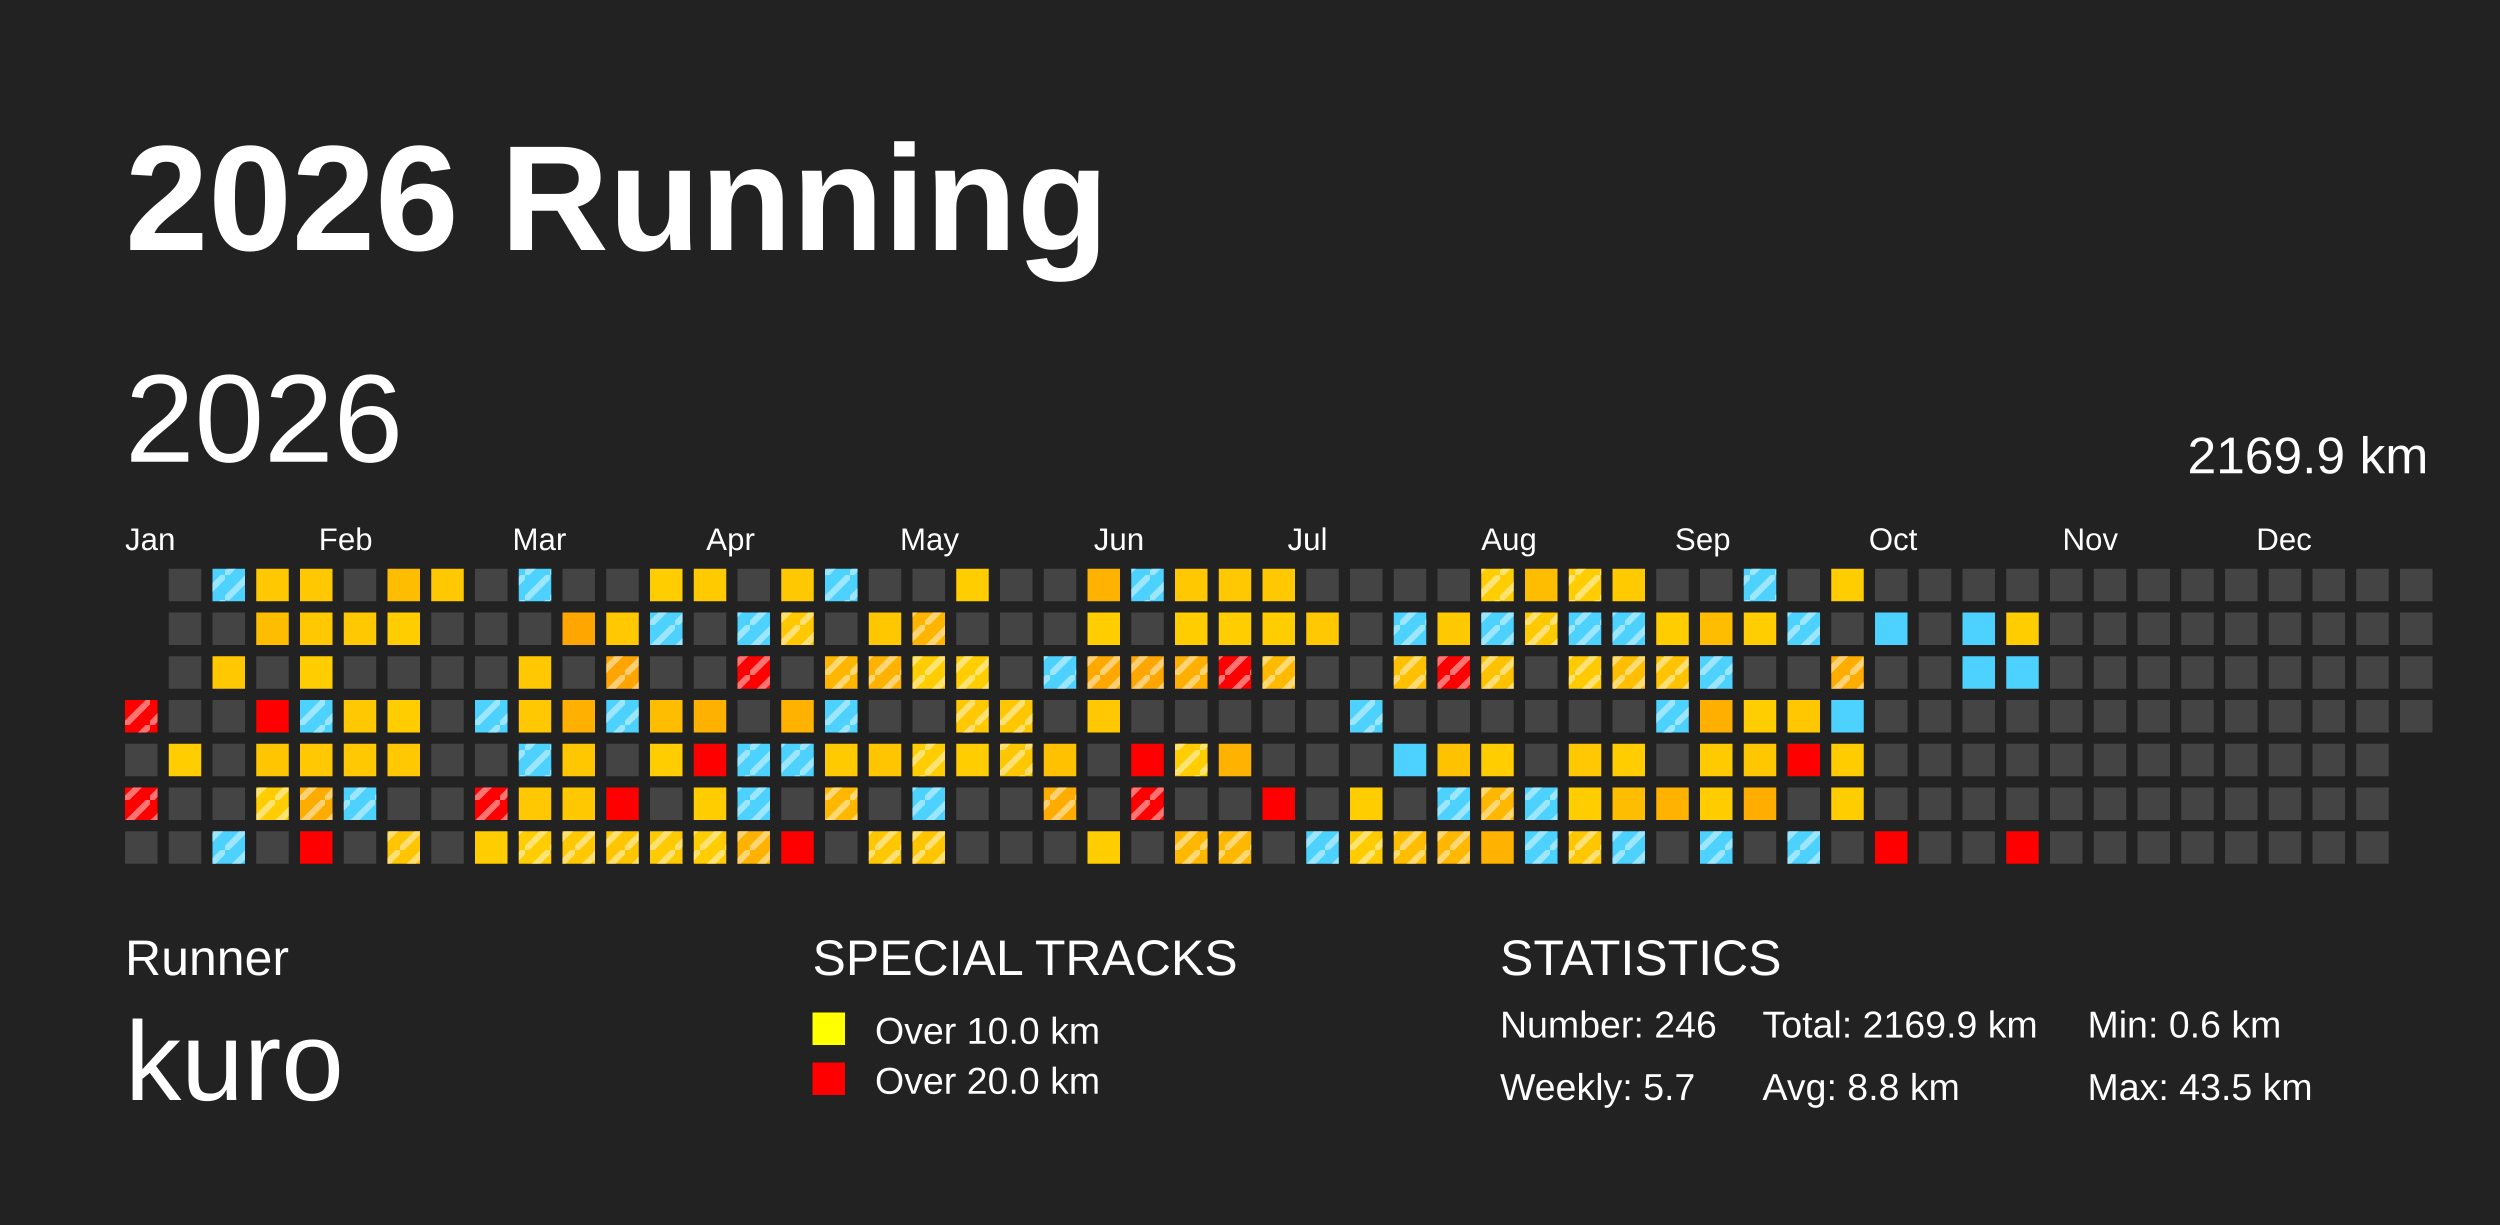
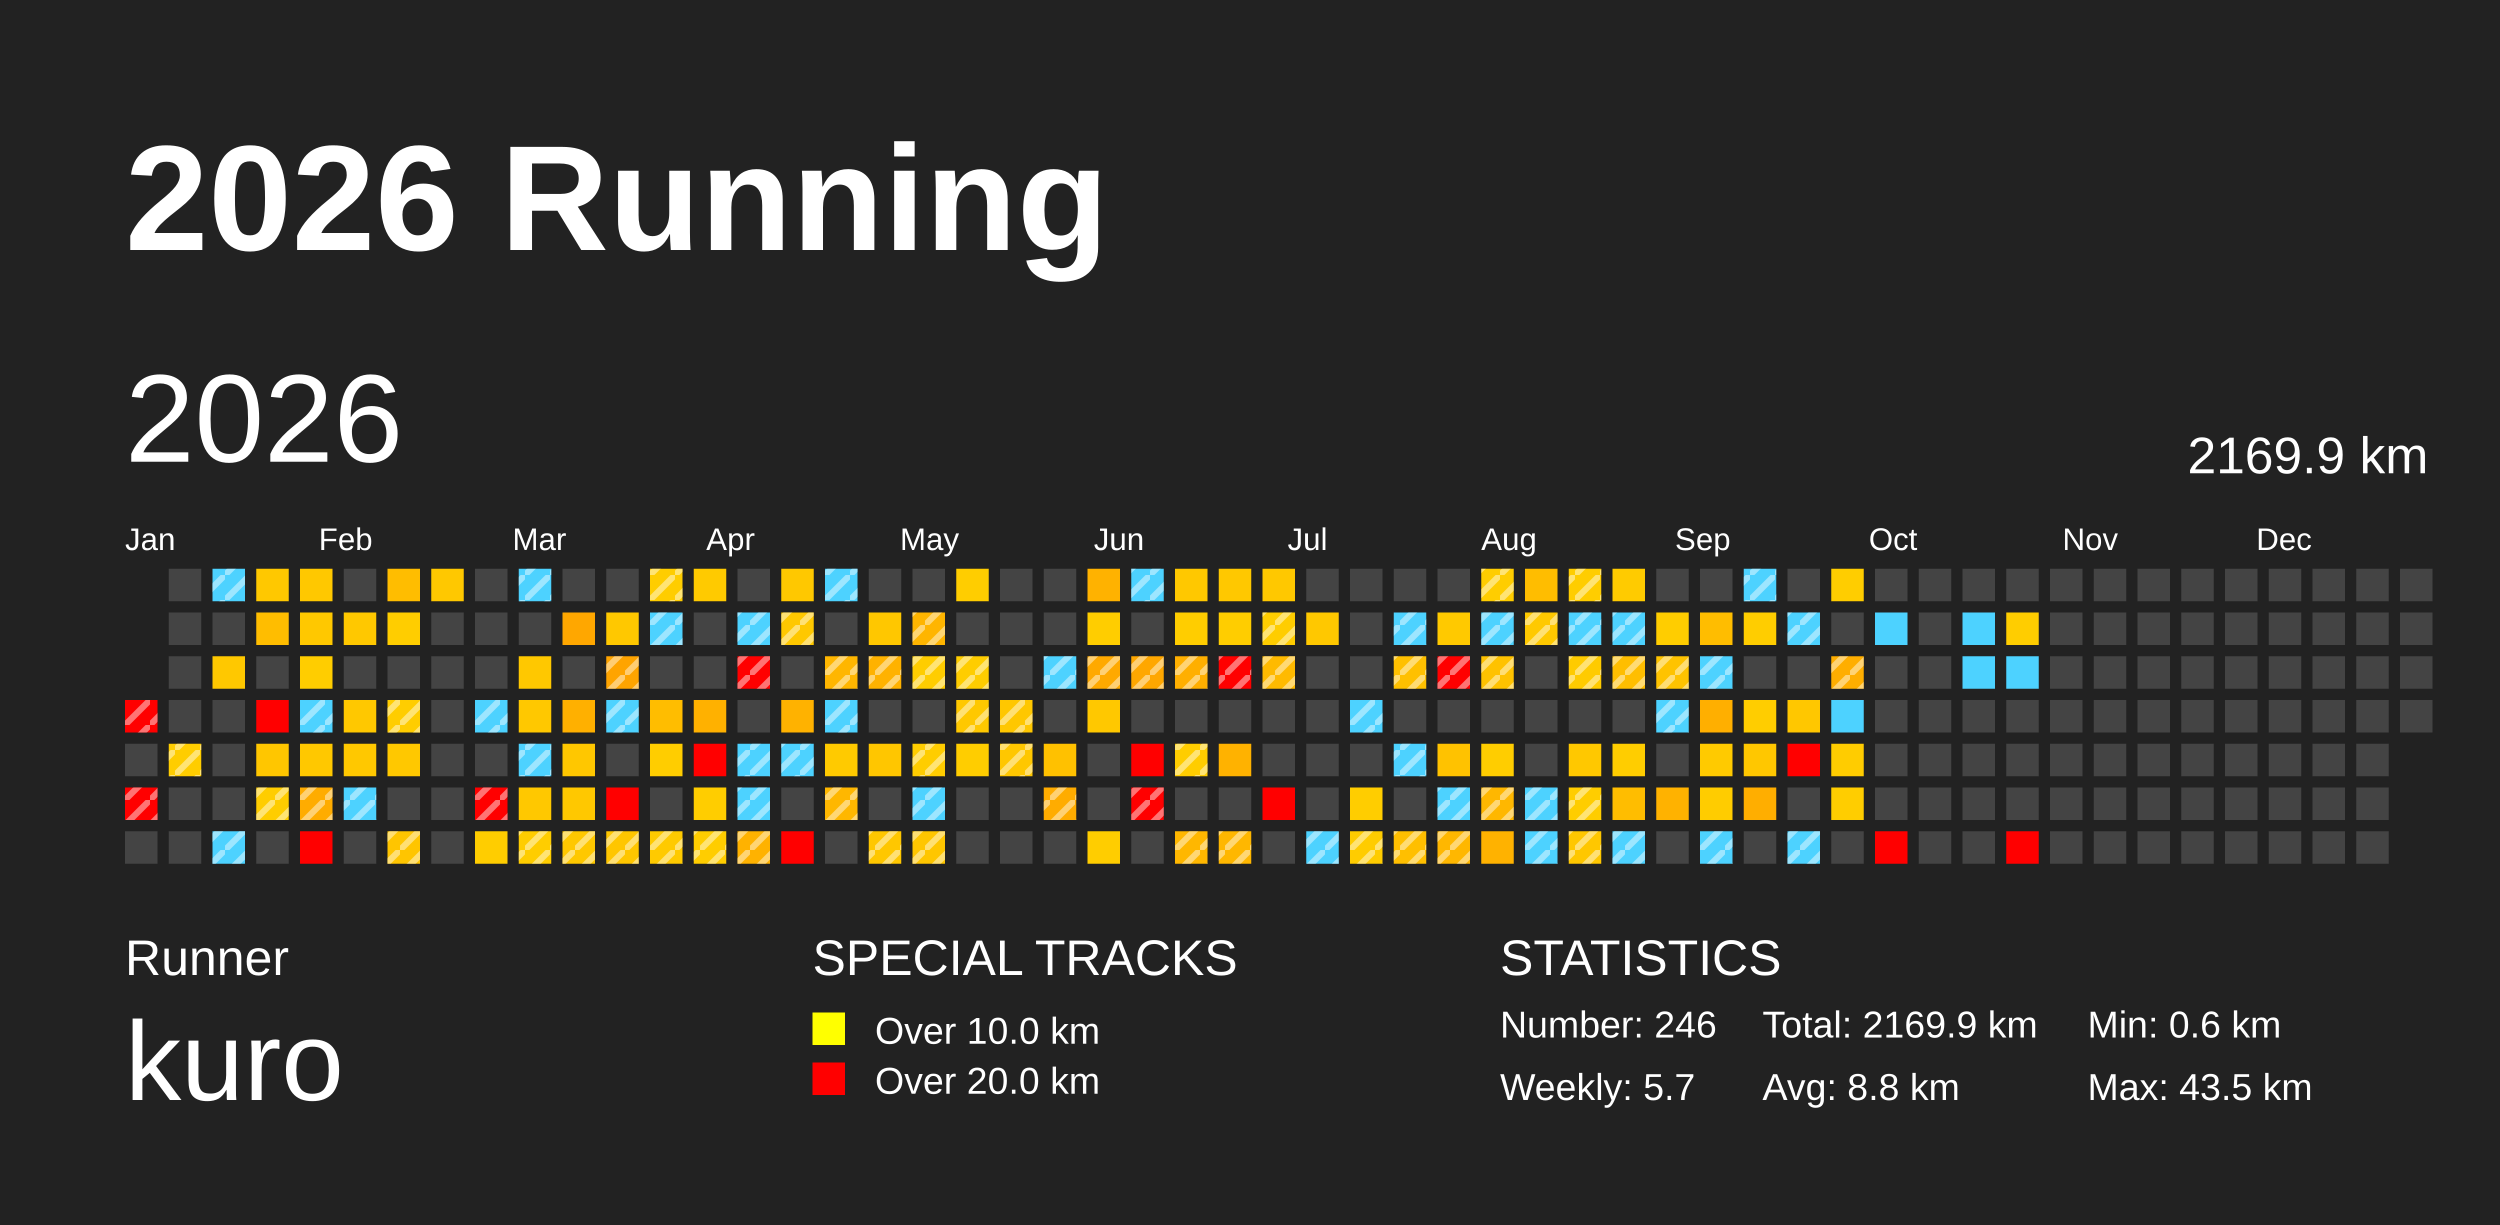
<svg xmlns="http://www.w3.org/2000/svg" baseProfile="full" height="98mm" version="1.1" viewBox="0,0,200,98" width="200mm">
  <defs>
    <pattern height="2" id="indoor-stripe" patternUnits="userSpaceOnUse" width="2">
      <line stroke="white" stroke-opacity="0.45" stroke-width="0.5" x1="0" x2="2" y1="2" y2="0" />
    </pattern>
  </defs>
  <rect fill="#222222" height="98" width="200" x="0" y="0" />
  <text fill="#FFFFFF" style="font-size:12px; font-family:Arial; font-weight:bold;" x="10" y="20">2026 Running</text>
  <text fill="#FFFFFF" style="font-size:4px; font-family:Arial" x="10" y="78">Runner</text>
  <text fill="#FFFFFF" style="font-size:9px; font-family:Arial" x="10" y="88">kuro</text>
  <text fill="#FFFFFF" style="font-size:4px; font-family:Arial" x="65" y="78">SPECIAL TRACKS</text>
  <rect fill="yellow" height="2.6" width="2.6" x="65" y="81" />
  <text fill="#FFFFFF" style="font-size:3px; font-family:Arial" x="70" y="83.5">Over 10.0 km</text>
  <rect fill="red" height="2.6" width="2.6" x="65" y="85" />
  <text fill="#FFFFFF" style="font-size:3px; font-family:Arial" x="70" y="87.5">Over 20.0 km</text>
  <text fill="#FFFFFF" style="font-size:4px; font-family:Arial" x="120" y="78">STATISTICS</text>
  <text fill="#FFFFFF" style="font-size:3px; font-family:Arial" x="120" y="83">Number: 246</text>
  <text fill="#FFFFFF" style="font-size:3px; font-family:Arial" x="120" y="88">Weekly: 5.7</text>
  <text fill="#FFFFFF" style="font-size:3px; font-family:Arial" x="141" y="83">Total: 2169.9 km</text>
  <text fill="#FFFFFF" style="font-size:3px; font-family:Arial" x="141" y="88">Avg: 8.8 km</text>
  <text fill="#FFFFFF" style="font-size:3px; font-family:Arial" x="167" y="83">Min: 0.6 km</text>
  <text fill="#FFFFFF" style="font-size:3px; font-family:Arial" x="167" y="88">Max: 43.5 km</text>
  <text dominant-baseline="hanging" fill="#FFFFFF" style="font-size:10.0px; font-family:Arial;" x="10" y="30">2026</text>
  <text dominant-baseline="hanging" fill="#FFFFFF" style="font-size:4.125px; font-family:Arial;" x="175" y="35">2169.9 km</text>
  <text fill="#FFFFFF" style="font-size:2.5px; font-family:Arial" x="10.0" y="44">Jan</text>
  <text fill="#FFFFFF" style="font-size:2.5px; font-family:Arial" x="25.5" y="44">Feb</text>
  <text fill="#FFFFFF" style="font-size:2.5px; font-family:Arial" x="41.0" y="44">Mar</text>
  <text fill="#FFFFFF" style="font-size:2.5px; font-family:Arial" x="56.5" y="44">Apr</text>
  <text fill="#FFFFFF" style="font-size:2.5px; font-family:Arial" x="72.0" y="44">May</text>
  <text fill="#FFFFFF" style="font-size:2.5px; font-family:Arial" x="87.5" y="44">Jun</text>
  <text fill="#FFFFFF" style="font-size:2.5px; font-family:Arial" x="103.0" y="44">Jul</text>
  <text fill="#FFFFFF" style="font-size:2.5px; font-family:Arial" x="118.5" y="44">Aug</text>
  <text fill="#FFFFFF" style="font-size:2.5px; font-family:Arial" x="134.0" y="44">Sep</text>
  <text fill="#FFFFFF" style="font-size:2.5px; font-family:Arial" x="149.5" y="44">Oct</text>
  <text fill="#FFFFFF" style="font-size:2.5px; font-family:Arial" x="165.0" y="44">Nov</text>
  <text fill="#FFFFFF" style="font-size:2.5px; font-family:Arial" x="180.5" y="44">Dec</text>
  <rect fill="red" height="2.6" width="2.6" x="10.0" y="56.0" />
  <rect fill="url(#indoor-stripe)" height="2.6" style="pointer-events: none;" width="2.6" x="10.0" y="56.0" />
  <rect fill="#444444" height="2.6" width="2.6" x="10.0" y="59.5" />
  <rect fill="red" height="2.6" width="2.6" x="10.0" y="63.0" />
  <rect fill="url(#indoor-stripe)" height="2.6" style="pointer-events: none;" width="2.6" x="10.0" y="63.0" />
  <rect fill="#444444" height="2.6" width="2.6" x="10.0" y="66.5" />
  <rect fill="#444444" height="2.6" width="2.6" x="13.5" y="45.5" />
  <rect fill="#444444" height="2.6" width="2.6" x="13.5" y="49.0" />
  <rect fill="#444444" height="2.6" width="2.6" x="13.5" y="52.5" />
  <rect fill="#444444" height="2.6" width="2.6" x="13.5" y="56.0" />
  <rect fill="#ffcd00" height="2.6" width="2.6" x="13.5" y="59.5" />
+   <rect fill="url(#indoor-stripe)" height="2.6" style="pointer-events: none;" width="2.6" x="13.5" y="59.5" />
  <rect fill="#444444" height="2.6" width="2.6" x="13.5" y="63.0" />
  <rect fill="#444444" height="2.6" width="2.6" x="13.5" y="66.5" />
  <rect fill="#4dd2ff" height="2.6" width="2.6" x="17.0" y="45.5" />
  <rect fill="url(#indoor-stripe)" height="2.6" style="pointer-events: none;" width="2.6" x="17.0" y="45.5" />
  <rect fill="#444444" height="2.6" width="2.6" x="17.0" y="49.0" />
  <rect fill="#ffc800" height="2.6" width="2.6" x="17.0" y="52.5" />
  <rect fill="#444444" height="2.6" width="2.6" x="17.0" y="56.0" />
  <rect fill="#444444" height="2.6" width="2.6" x="17.0" y="59.5" />
  <rect fill="#444444" height="2.6" width="2.6" x="17.0" y="63.0" />
  <rect fill="#4dd2ff" height="2.6" width="2.6" x="17.0" y="66.5" />
  <rect fill="url(#indoor-stripe)" height="2.6" style="pointer-events: none;" width="2.6" x="17.0" y="66.5" />
  <rect fill="#ffc800" height="2.6" width="2.6" x="20.5" y="45.5" />
  <rect fill="#ffbd00" height="2.6" width="2.6" x="20.5" y="49.0" />
  <rect fill="#444444" height="2.6" width="2.6" x="20.5" y="52.5" />
  <rect fill="red" height="2.6" width="2.6" x="20.5" y="56.0" />
  <rect fill="#ffc600" height="2.6" width="2.6" x="20.5" y="59.5" />
  <rect fill="#ffcd00" height="2.6" width="2.6" x="20.5" y="63.0" />
  <rect fill="url(#indoor-stripe)" height="2.6" style="pointer-events: none;" width="2.6" x="20.5" y="63.0" />
  <rect fill="#444444" height="2.6" width="2.6" x="20.5" y="66.5" />
  <rect fill="#ffc800" height="2.6" width="2.6" x="24.0" y="45.5" />
  <rect fill="#ffc800" height="2.6" width="2.6" x="24.0" y="49.0" />
  <rect fill="#ffcd00" height="2.6" width="2.6" x="24.0" y="52.5" />
  <rect fill="#4dd2ff" height="2.6" width="2.6" x="24.0" y="56.0" />
  <rect fill="url(#indoor-stripe)" height="2.6" style="pointer-events: none;" width="2.6" x="24.0" y="56.0" />
  <rect fill="#ffc800" height="2.6" width="2.6" x="24.0" y="59.5" />
  <rect fill="#ffac00" height="2.6" width="2.6" x="24.0" y="63.0" />
  <rect fill="url(#indoor-stripe)" height="2.6" style="pointer-events: none;" width="2.6" x="24.0" y="63.0" />
  <rect fill="red" height="2.6" width="2.6" x="24.0" y="66.5" />
  <rect fill="#444444" height="2.6" width="2.6" x="27.5" y="45.5" />
  <rect fill="#ffc800" height="2.6" width="2.6" x="27.5" y="49.0" />
  <rect fill="#444444" height="2.6" width="2.6" x="27.5" y="52.5" />
  <rect fill="#ffc800" height="2.6" width="2.6" x="27.5" y="56.0" />
  <rect fill="#ffc800" height="2.6" width="2.6" x="27.5" y="59.5" />
  <rect fill="#4dd2ff" height="2.6" width="2.6" x="27.5" y="63.0" />
  <rect fill="url(#indoor-stripe)" height="2.6" style="pointer-events: none;" width="2.6" x="27.5" y="63.0" />
  <rect fill="#444444" height="2.6" width="2.6" x="27.5" y="66.5" />
  <rect fill="#ffbd00" height="2.6" width="2.6" x="31.0" y="45.5" />
  <rect fill="#ffcd00" height="2.6" width="2.6" x="31.0" y="49.0" />
  <rect fill="#444444" height="2.6" width="2.6" x="31.0" y="52.5" />
  <rect fill="#ffcd00" height="2.6" width="2.6" x="31.0" y="56.0" />
+   <rect fill="url(#indoor-stripe)" height="2.6" style="pointer-events: none;" width="2.6" x="31.0" y="56.0" />
  <rect fill="#ffc800" height="2.6" width="2.6" x="31.0" y="59.5" />
  <rect fill="#444444" height="2.6" width="2.6" x="31.0" y="63.0" />
  <rect fill="#ffc500" height="2.6" width="2.6" x="31.0" y="66.5" />
  <rect fill="url(#indoor-stripe)" height="2.6" style="pointer-events: none;" width="2.6" x="31.0" y="66.5" />
  <rect fill="#ffc800" height="2.6" width="2.6" x="34.5" y="45.5" />
  <rect fill="#444444" height="2.6" width="2.6" x="34.5" y="49.0" />
  <rect fill="#444444" height="2.6" width="2.6" x="34.5" y="52.5" />
  <rect fill="#444444" height="2.6" width="2.6" x="34.5" y="56.0" />
  <rect fill="#444444" height="2.6" width="2.6" x="34.5" y="59.5" />
  <rect fill="#444444" height="2.6" width="2.6" x="34.5" y="63.0" />
  <rect fill="#444444" height="2.6" width="2.6" x="34.5" y="66.5" />
  <rect fill="#444444" height="2.6" width="2.6" x="38.0" y="45.5" />
  <rect fill="#444444" height="2.6" width="2.6" x="38.0" y="49.0" />
  <rect fill="#444444" height="2.6" width="2.6" x="38.0" y="52.5" />
  <rect fill="#4dd2ff" height="2.6" width="2.6" x="38.0" y="56.0" />
  <rect fill="url(#indoor-stripe)" height="2.6" style="pointer-events: none;" width="2.6" x="38.0" y="56.0" />
  <rect fill="#444444" height="2.6" width="2.6" x="38.0" y="59.5" />
  <rect fill="red" height="2.6" width="2.6" x="38.0" y="63.0" />
  <rect fill="url(#indoor-stripe)" height="2.6" style="pointer-events: none;" width="2.6" x="38.0" y="63.0" />
  <rect fill="#ffcd00" height="2.6" width="2.6" x="38.0" y="66.5" />
  <rect fill="#4dd2ff" height="2.6" width="2.6" x="41.5" y="45.5" />
  <rect fill="url(#indoor-stripe)" height="2.6" style="pointer-events: none;" width="2.6" x="41.5" y="45.5" />
  <rect fill="#444444" height="2.6" width="2.6" x="41.5" y="49.0" />
  <rect fill="#ffc800" height="2.6" width="2.6" x="41.5" y="52.5" />
  <rect fill="#ffc800" height="2.6" width="2.6" x="41.5" y="56.0" />
  <rect fill="#4dd2ff" height="2.6" width="2.6" x="41.5" y="59.5" />
  <rect fill="url(#indoor-stripe)" height="2.6" style="pointer-events: none;" width="2.6" x="41.5" y="59.5" />
  <rect fill="#ffc800" height="2.6" width="2.6" x="41.5" y="63.0" />
  <rect fill="#ffcd00" height="2.6" width="2.6" x="41.5" y="66.5" />
  <rect fill="url(#indoor-stripe)" height="2.6" style="pointer-events: none;" width="2.6" x="41.5" y="66.5" />
  <rect fill="#444444" height="2.6" width="2.6" x="45.0" y="45.5" />
  <rect fill="#ffa700" height="2.6" width="2.6" x="45.0" y="49.0" />
  <rect fill="#444444" height="2.6" width="2.6" x="45.0" y="52.5" />
  <rect fill="#ffb000" height="2.6" width="2.6" x="45.0" y="56.0" />
  <rect fill="#ffc700" height="2.6" width="2.6" x="45.0" y="59.5" />
  <rect fill="#ffc800" height="2.6" width="2.6" x="45.0" y="63.0" />
  <rect fill="#ffc800" height="2.6" width="2.6" x="45.0" y="66.5" />
  <rect fill="url(#indoor-stripe)" height="2.6" style="pointer-events: none;" width="2.6" x="45.0" y="66.5" />
  <rect fill="#444444" height="2.6" width="2.6" x="48.5" y="45.5" />
  <rect fill="#ffc800" height="2.6" width="2.6" x="48.5" y="49.0" />
  <rect fill="#ffa400" height="2.6" width="2.6" x="48.5" y="52.5" />
  <rect fill="url(#indoor-stripe)" height="2.6" style="pointer-events: none;" width="2.6" x="48.5" y="52.5" />
  <rect fill="#4dd2ff" height="2.6" width="2.6" x="48.5" y="56.0" />
  <rect fill="url(#indoor-stripe)" height="2.6" style="pointer-events: none;" width="2.6" x="48.5" y="56.0" />
  <rect fill="#444444" height="2.6" width="2.6" x="48.5" y="59.5" />
  <rect fill="red" height="2.6" width="2.6" x="48.5" y="63.0" />
  <rect fill="#ffc600" height="2.6" width="2.6" x="48.5" y="66.5" />
  <rect fill="url(#indoor-stripe)" height="2.6" style="pointer-events: none;" width="2.6" x="48.5" y="66.5" />
  <rect fill="#ffcd00" height="2.6" width="2.6" x="52.0" y="45.5" />
+   <rect fill="url(#indoor-stripe)" height="2.6" style="pointer-events: none;" width="2.6" x="52.0" y="45.5" />
  <rect fill="#4dd2ff" height="2.6" width="2.6" x="52.0" y="49.0" />
  <rect fill="url(#indoor-stripe)" height="2.6" style="pointer-events: none;" width="2.6" x="52.0" y="49.0" />
  <rect fill="#444444" height="2.6" width="2.6" x="52.0" y="52.5" />
  <rect fill="#ffbd00" height="2.6" width="2.6" x="52.0" y="56.0" />
  <rect fill="#ffcd00" height="2.6" width="2.6" x="52.0" y="59.5" />
  <rect fill="#444444" height="2.6" width="2.6" x="52.0" y="63.0" />
  <rect fill="#ffca00" height="2.6" width="2.6" x="52.0" y="66.5" />
  <rect fill="url(#indoor-stripe)" height="2.6" style="pointer-events: none;" width="2.6" x="52.0" y="66.5" />
  <rect fill="#ffca00" height="2.6" width="2.6" x="55.5" y="45.5" />
  <rect fill="#444444" height="2.6" width="2.6" x="55.5" y="49.0" />
  <rect fill="#444444" height="2.6" width="2.6" x="55.5" y="52.5" />
  <rect fill="#ffb100" height="2.6" width="2.6" x="55.5" y="56.0" />
  <rect fill="red" height="2.6" width="2.6" x="55.5" y="59.5" />
  <rect fill="#ffcd00" height="2.6" width="2.6" x="55.5" y="63.0" />
  <rect fill="#ffcd00" height="2.6" width="2.6" x="55.5" y="66.5" />
  <rect fill="url(#indoor-stripe)" height="2.6" style="pointer-events: none;" width="2.6" x="55.5" y="66.5" />
  <rect fill="#444444" height="2.6" width="2.6" x="59.0" y="45.5" />
  <rect fill="#4dd2ff" height="2.6" width="2.6" x="59.0" y="49.0" />
  <rect fill="url(#indoor-stripe)" height="2.6" style="pointer-events: none;" width="2.6" x="59.0" y="49.0" />
  <rect fill="red" height="2.6" width="2.6" x="59.0" y="52.5" />
  <rect fill="url(#indoor-stripe)" height="2.6" style="pointer-events: none;" width="2.6" x="59.0" y="52.5" />
  <rect fill="#444444" height="2.6" width="2.6" x="59.0" y="56.0" />
  <rect fill="#4dd2ff" height="2.6" width="2.6" x="59.0" y="59.5" />
  <rect fill="url(#indoor-stripe)" height="2.6" style="pointer-events: none;" width="2.6" x="59.0" y="59.5" />
  <rect fill="#4dd2ff" height="2.6" width="2.6" x="59.0" y="63.0" />
  <rect fill="url(#indoor-stripe)" height="2.6" style="pointer-events: none;" width="2.6" x="59.0" y="63.0" />
  <rect fill="#ffb200" height="2.6" width="2.6" x="59.0" y="66.5" />
  <rect fill="url(#indoor-stripe)" height="2.6" style="pointer-events: none;" width="2.6" x="59.0" y="66.5" />
  <rect fill="#ffc800" height="2.6" width="2.6" x="62.5" y="45.5" />
  <rect fill="#ffc800" height="2.6" width="2.6" x="62.5" y="49.0" />
  <rect fill="url(#indoor-stripe)" height="2.6" style="pointer-events: none;" width="2.6" x="62.5" y="49.0" />
  <rect fill="#444444" height="2.6" width="2.6" x="62.5" y="52.5" />
  <rect fill="#ffb200" height="2.6" width="2.6" x="62.5" y="56.0" />
  <rect fill="#4dd2ff" height="2.6" width="2.6" x="62.5" y="59.5" />
  <rect fill="url(#indoor-stripe)" height="2.6" style="pointer-events: none;" width="2.6" x="62.5" y="59.5" />
  <rect fill="#444444" height="2.6" width="2.6" x="62.5" y="63.0" />
  <rect fill="red" height="2.6" width="2.6" x="62.5" y="66.5" />
  <rect fill="#4dd2ff" height="2.6" width="2.6" x="66.0" y="45.5" />
  <rect fill="url(#indoor-stripe)" height="2.6" style="pointer-events: none;" width="2.6" x="66.0" y="45.5" />
  <rect fill="#444444" height="2.6" width="2.6" x="66.0" y="49.0" />
  <rect fill="#ffb600" height="2.6" width="2.6" x="66.0" y="52.5" />
  <rect fill="url(#indoor-stripe)" height="2.6" style="pointer-events: none;" width="2.6" x="66.0" y="52.5" />
  <rect fill="#4dd2ff" height="2.6" width="2.6" x="66.0" y="56.0" />
  <rect fill="url(#indoor-stripe)" height="2.6" style="pointer-events: none;" width="2.6" x="66.0" y="56.0" />
  <rect fill="#ffca00" height="2.6" width="2.6" x="66.0" y="59.5" />
  <rect fill="#ffb700" height="2.6" width="2.6" x="66.0" y="63.0" />
  <rect fill="url(#indoor-stripe)" height="2.6" style="pointer-events: none;" width="2.6" x="66.0" y="63.0" />
  <rect fill="#444444" height="2.6" width="2.6" x="66.0" y="66.5" />
  <rect fill="#444444" height="2.6" width="2.6" x="69.5" y="45.5" />
  <rect fill="#ffc700" height="2.6" width="2.6" x="69.5" y="49.0" />
  <rect fill="#ffb200" height="2.6" width="2.6" x="69.5" y="52.5" />
  <rect fill="url(#indoor-stripe)" height="2.6" style="pointer-events: none;" width="2.6" x="69.5" y="52.5" />
  <rect fill="#444444" height="2.6" width="2.6" x="69.5" y="56.0" />
  <rect fill="#ffc600" height="2.6" width="2.6" x="69.5" y="59.5" />
  <rect fill="#444444" height="2.6" width="2.6" x="69.5" y="63.0" />
  <rect fill="#ffc700" height="2.6" width="2.6" x="69.5" y="66.5" />
  <rect fill="url(#indoor-stripe)" height="2.6" style="pointer-events: none;" width="2.6" x="69.5" y="66.5" />
  <rect fill="#444444" height="2.6" width="2.6" x="73.0" y="45.5" />
  <rect fill="#ffb500" height="2.6" width="2.6" x="73.0" y="49.0" />
  <rect fill="url(#indoor-stripe)" height="2.6" style="pointer-events: none;" width="2.6" x="73.0" y="49.0" />
  <rect fill="#ffcd00" height="2.6" width="2.6" x="73.0" y="52.5" />
  <rect fill="url(#indoor-stripe)" height="2.6" style="pointer-events: none;" width="2.6" x="73.0" y="52.5" />
  <rect fill="#444444" height="2.6" width="2.6" x="73.0" y="56.0" />
  <rect fill="#ffcd00" height="2.6" width="2.6" x="73.0" y="59.5" />
  <rect fill="url(#indoor-stripe)" height="2.6" style="pointer-events: none;" width="2.6" x="73.0" y="59.5" />
  <rect fill="#4dd2ff" height="2.6" width="2.6" x="73.0" y="63.0" />
  <rect fill="url(#indoor-stripe)" height="2.6" style="pointer-events: none;" width="2.6" x="73.0" y="63.0" />
  <rect fill="#ffc600" height="2.6" width="2.6" x="73.0" y="66.5" />
  <rect fill="url(#indoor-stripe)" height="2.6" style="pointer-events: none;" width="2.6" x="73.0" y="66.5" />
  <rect fill="#ffcd00" height="2.6" width="2.6" x="76.5" y="45.5" />
  <rect fill="#444444" height="2.6" width="2.6" x="76.5" y="49.0" />
  <rect fill="#ffcd00" height="2.6" width="2.6" x="76.5" y="52.5" />
  <rect fill="url(#indoor-stripe)" height="2.6" style="pointer-events: none;" width="2.6" x="76.5" y="52.5" />
  <rect fill="#ffc800" height="2.6" width="2.6" x="76.5" y="56.0" />
  <rect fill="url(#indoor-stripe)" height="2.6" style="pointer-events: none;" width="2.6" x="76.5" y="56.0" />
  <rect fill="#ffcd00" height="2.6" width="2.6" x="76.5" y="59.5" />
  <rect fill="#444444" height="2.6" width="2.6" x="76.5" y="63.0" />
  <rect fill="#444444" height="2.6" width="2.6" x="76.5" y="66.5" />
  <rect fill="#444444" height="2.6" width="2.6" x="80.0" y="45.5" />
  <rect fill="#444444" height="2.6" width="2.6" x="80.0" y="49.0" />
  <rect fill="#444444" height="2.6" width="2.6" x="80.0" y="52.5" />
  <rect fill="#ffc700" height="2.6" width="2.6" x="80.0" y="56.0" />
  <rect fill="url(#indoor-stripe)" height="2.6" style="pointer-events: none;" width="2.6" x="80.0" y="56.0" />
  <rect fill="#ffc700" height="2.6" width="2.6" x="80.0" y="59.5" />
  <rect fill="url(#indoor-stripe)" height="2.6" style="pointer-events: none;" width="2.6" x="80.0" y="59.5" />
  <rect fill="#444444" height="2.6" width="2.6" x="80.0" y="63.0" />
  <rect fill="#444444" height="2.6" width="2.6" x="80.0" y="66.5" />
  <rect fill="#444444" height="2.6" width="2.6" x="83.5" y="45.5" />
  <rect fill="#444444" height="2.6" width="2.6" x="83.5" y="49.0" />
  <rect fill="#4dd2ff" height="2.6" width="2.6" x="83.5" y="52.5" />
  <rect fill="url(#indoor-stripe)" height="2.6" style="pointer-events: none;" width="2.6" x="83.5" y="52.5" />
  <rect fill="#444444" height="2.6" width="2.6" x="83.5" y="56.0" />
  <rect fill="#ffc100" height="2.6" width="2.6" x="83.5" y="59.5" />
  <rect fill="#ffac00" height="2.6" width="2.6" x="83.5" y="63.0" />
  <rect fill="url(#indoor-stripe)" height="2.6" style="pointer-events: none;" width="2.6" x="83.5" y="63.0" />
  <rect fill="#444444" height="2.6" width="2.6" x="83.5" y="66.5" />
  <rect fill="#ffb200" height="2.6" width="2.6" x="87.0" y="45.5" />
  <rect fill="#ffcd00" height="2.6" width="2.6" x="87.0" y="49.0" />
  <rect fill="#ffa900" height="2.6" width="2.6" x="87.0" y="52.5" />
  <rect fill="url(#indoor-stripe)" height="2.6" style="pointer-events: none;" width="2.6" x="87.0" y="52.5" />
  <rect fill="#ffc800" height="2.6" width="2.6" x="87.0" y="56.0" />
  <rect fill="#444444" height="2.6" width="2.6" x="87.0" y="59.5" />
  <rect fill="#444444" height="2.6" width="2.6" x="87.0" y="63.0" />
  <rect fill="#ffcd00" height="2.6" width="2.6" x="87.0" y="66.5" />
  <rect fill="#4dd2ff" height="2.6" width="2.6" x="90.5" y="45.5" />
  <rect fill="url(#indoor-stripe)" height="2.6" style="pointer-events: none;" width="2.6" x="90.5" y="45.5" />
  <rect fill="#444444" height="2.6" width="2.6" x="90.5" y="49.0" />
  <rect fill="#ffa700" height="2.6" width="2.6" x="90.5" y="52.5" />
  <rect fill="url(#indoor-stripe)" height="2.6" style="pointer-events: none;" width="2.6" x="90.5" y="52.5" />
  <rect fill="#444444" height="2.6" width="2.6" x="90.5" y="56.0" />
  <rect fill="red" height="2.6" width="2.6" x="90.5" y="59.5" />
  <rect fill="red" height="2.6" width="2.6" x="90.5" y="63.0" />
  <rect fill="url(#indoor-stripe)" height="2.6" style="pointer-events: none;" width="2.6" x="90.5" y="63.0" />
  <rect fill="#444444" height="2.6" width="2.6" x="90.5" y="66.5" />
  <rect fill="#ffc800" height="2.6" width="2.6" x="94.0" y="45.5" />
  <rect fill="#ffcd00" height="2.6" width="2.6" x="94.0" y="49.0" />
  <rect fill="#ffaf00" height="2.6" width="2.6" x="94.0" y="52.5" />
  <rect fill="url(#indoor-stripe)" height="2.6" style="pointer-events: none;" width="2.6" x="94.0" y="52.5" />
  <rect fill="#444444" height="2.6" width="2.6" x="94.0" y="56.0" />
  <rect fill="#ffcd00" height="2.6" width="2.6" x="94.0" y="59.5" />
  <rect fill="url(#indoor-stripe)" height="2.6" style="pointer-events: none;" width="2.6" x="94.0" y="59.5" />
  <rect fill="#444444" height="2.6" width="2.6" x="94.0" y="63.0" />
  <rect fill="#ffb700" height="2.6" width="2.6" x="94.0" y="66.5" />
  <rect fill="url(#indoor-stripe)" height="2.6" style="pointer-events: none;" width="2.6" x="94.0" y="66.5" />
  <rect fill="#ffc800" height="2.6" width="2.6" x="97.5" y="45.5" />
  <rect fill="#ffcd00" height="2.6" width="2.6" x="97.5" y="49.0" />
  <rect fill="red" height="2.6" width="2.6" x="97.5" y="52.5" />
  <rect fill="url(#indoor-stripe)" height="2.6" style="pointer-events: none;" width="2.6" x="97.5" y="52.5" />
  <rect fill="#444444" height="2.6" width="2.6" x="97.5" y="56.0" />
  <rect fill="#ffb200" height="2.6" width="2.6" x="97.5" y="59.5" />
  <rect fill="#444444" height="2.6" width="2.6" x="97.5" y="63.0" />
  <rect fill="#ffb700" height="2.6" width="2.6" x="97.5" y="66.5" />
  <rect fill="url(#indoor-stripe)" height="2.6" style="pointer-events: none;" width="2.6" x="97.5" y="66.5" />
  <rect fill="#ffc800" height="2.6" width="2.6" x="101.0" y="45.5" />
  <rect fill="#ffcd00" height="2.6" width="2.6" x="101.0" y="49.0" />
+   <rect fill="url(#indoor-stripe)" height="2.6" style="pointer-events: none;" width="2.6" x="101.0" y="49.0" />
  <rect fill="#ffba00" height="2.6" width="2.6" x="101.0" y="52.5" />
  <rect fill="url(#indoor-stripe)" height="2.6" style="pointer-events: none;" width="2.6" x="101.0" y="52.5" />
  <rect fill="#444444" height="2.6" width="2.6" x="101.0" y="56.0" />
  <rect fill="#444444" height="2.6" width="2.6" x="101.0" y="59.5" />
  <rect fill="red" height="2.6" width="2.6" x="101.0" y="63.0" />
  <rect fill="#444444" height="2.6" width="2.6" x="101.0" y="66.5" />
  <rect fill="#444444" height="2.6" width="2.6" x="104.5" y="45.5" />
  <rect fill="#ffc800" height="2.6" width="2.6" x="104.5" y="49.0" />
  <rect fill="#444444" height="2.6" width="2.6" x="104.5" y="52.5" />
  <rect fill="#444444" height="2.6" width="2.6" x="104.5" y="56.0" />
  <rect fill="#444444" height="2.6" width="2.6" x="104.5" y="59.5" />
  <rect fill="#444444" height="2.6" width="2.6" x="104.5" y="63.0" />
  <rect fill="#4dd2ff" height="2.6" width="2.6" x="104.5" y="66.5" />
  <rect fill="url(#indoor-stripe)" height="2.6" style="pointer-events: none;" width="2.6" x="104.5" y="66.5" />
  <rect fill="#444444" height="2.6" width="2.6" x="108.0" y="45.5" />
  <rect fill="#444444" height="2.6" width="2.6" x="108.0" y="49.0" />
  <rect fill="#444444" height="2.6" width="2.6" x="108.0" y="52.5" />
  <rect fill="#4dd2ff" height="2.6" width="2.6" x="108.0" y="56.0" />
  <rect fill="url(#indoor-stripe)" height="2.6" style="pointer-events: none;" width="2.6" x="108.0" y="56.0" />
  <rect fill="#444444" height="2.6" width="2.6" x="108.0" y="59.5" />
  <rect fill="#ffcd00" height="2.6" width="2.6" x="108.0" y="63.0" />
  <rect fill="#ffcc00" height="2.6" width="2.6" x="108.0" y="66.5" />
  <rect fill="url(#indoor-stripe)" height="2.6" style="pointer-events: none;" width="2.6" x="108.0" y="66.5" />
  <rect fill="#444444" height="2.6" width="2.6" x="111.5" y="45.5" />
  <rect fill="#4dd2ff" height="2.6" width="2.6" x="111.5" y="49.0" />
  <rect fill="url(#indoor-stripe)" height="2.6" style="pointer-events: none;" width="2.6" x="111.5" y="49.0" />
  <rect fill="#ffc000" height="2.6" width="2.6" x="111.5" y="52.5" />
  <rect fill="url(#indoor-stripe)" height="2.6" style="pointer-events: none;" width="2.6" x="111.5" y="52.5" />
  <rect fill="#444444" height="2.6" width="2.6" x="111.5" y="56.0" />
  <rect fill="#4dd2ff" height="2.6" width="2.6" x="111.5" y="59.5" />
+   <rect fill="url(#indoor-stripe)" height="2.6" style="pointer-events: none;" width="2.6" x="111.5" y="59.5" />
  <rect fill="#444444" height="2.6" width="2.6" x="111.5" y="63.0" />
  <rect fill="#ffbf00" height="2.6" width="2.6" x="111.5" y="66.5" />
  <rect fill="url(#indoor-stripe)" height="2.6" style="pointer-events: none;" width="2.6" x="111.5" y="66.5" />
  <rect fill="#444444" height="2.6" width="2.6" x="115.0" y="45.5" />
  <rect fill="#ffc900" height="2.6" width="2.6" x="115.0" y="49.0" />
  <rect fill="red" height="2.6" width="2.6" x="115.0" y="52.5" />
  <rect fill="url(#indoor-stripe)" height="2.6" style="pointer-events: none;" width="2.6" x="115.0" y="52.5" />
  <rect fill="#444444" height="2.6" width="2.6" x="115.0" y="56.0" />
  <rect fill="#ffc200" height="2.6" width="2.6" x="115.0" y="59.5" />
  <rect fill="#4dd2ff" height="2.6" width="2.6" x="115.0" y="63.0" />
  <rect fill="url(#indoor-stripe)" height="2.6" style="pointer-events: none;" width="2.6" x="115.0" y="63.0" />
  <rect fill="#ffb700" height="2.6" width="2.6" x="115.0" y="66.5" />
  <rect fill="url(#indoor-stripe)" height="2.6" style="pointer-events: none;" width="2.6" x="115.0" y="66.5" />
  <rect fill="#ffcd00" height="2.6" width="2.6" x="118.5" y="45.5" />
  <rect fill="url(#indoor-stripe)" height="2.6" style="pointer-events: none;" width="2.6" x="118.5" y="45.5" />
  <rect fill="#4dd2ff" height="2.6" width="2.6" x="118.5" y="49.0" />
  <rect fill="url(#indoor-stripe)" height="2.6" style="pointer-events: none;" width="2.6" x="118.5" y="49.0" />
  <rect fill="#ffc200" height="2.6" width="2.6" x="118.5" y="52.5" />
  <rect fill="url(#indoor-stripe)" height="2.6" style="pointer-events: none;" width="2.6" x="118.5" y="52.5" />
  <rect fill="#444444" height="2.6" width="2.6" x="118.5" y="56.0" />
  <rect fill="#ffcd00" height="2.6" width="2.6" x="118.5" y="59.5" />
  <rect fill="#ffb700" height="2.6" width="2.6" x="118.5" y="63.0" />
  <rect fill="url(#indoor-stripe)" height="2.6" style="pointer-events: none;" width="2.6" x="118.5" y="63.0" />
  <rect fill="#ffb200" height="2.6" width="2.6" x="118.5" y="66.5" />
  <rect fill="#ffbd00" height="2.6" width="2.6" x="122.0" y="45.5" />
  <rect fill="#ffc900" height="2.6" width="2.6" x="122.0" y="49.0" />
  <rect fill="url(#indoor-stripe)" height="2.6" style="pointer-events: none;" width="2.6" x="122.0" y="49.0" />
  <rect fill="#444444" height="2.6" width="2.6" x="122.0" y="52.5" />
  <rect fill="#444444" height="2.6" width="2.6" x="122.0" y="56.0" />
  <rect fill="#444444" height="2.6" width="2.6" x="122.0" y="59.5" />
  <rect fill="#4dd2ff" height="2.6" width="2.6" x="122.0" y="63.0" />
  <rect fill="url(#indoor-stripe)" height="2.6" style="pointer-events: none;" width="2.6" x="122.0" y="63.0" />
  <rect fill="#4dd2ff" height="2.6" width="2.6" x="122.0" y="66.5" />
  <rect fill="url(#indoor-stripe)" height="2.6" style="pointer-events: none;" width="2.6" x="122.0" y="66.5" />
  <rect fill="#ffcd00" height="2.6" width="2.6" x="125.5" y="45.5" />
  <rect fill="url(#indoor-stripe)" height="2.6" style="pointer-events: none;" width="2.6" x="125.5" y="45.5" />
  <rect fill="#4dd2ff" height="2.6" width="2.6" x="125.5" y="49.0" />
  <rect fill="url(#indoor-stripe)" height="2.6" style="pointer-events: none;" width="2.6" x="125.5" y="49.0" />
  <rect fill="#ffcb00" height="2.6" width="2.6" x="125.5" y="52.5" />
  <rect fill="url(#indoor-stripe)" height="2.6" style="pointer-events: none;" width="2.6" x="125.5" y="52.5" />
  <rect fill="#444444" height="2.6" width="2.6" x="125.5" y="56.0" />
  <rect fill="#ffc800" height="2.6" width="2.6" x="125.5" y="59.5" />
  <rect fill="#ffcd00" height="2.6" width="2.6" x="125.5" y="63.0" />
+   <rect fill="url(#indoor-stripe)" height="2.6" style="pointer-events: none;" width="2.6" x="125.5" y="63.0" />
  <rect fill="#ffc700" height="2.6" width="2.6" x="125.5" y="66.5" />
  <rect fill="url(#indoor-stripe)" height="2.6" style="pointer-events: none;" width="2.6" x="125.5" y="66.5" />
  <rect fill="#ffcb00" height="2.6" width="2.6" x="129.0" y="45.5" />
  <rect fill="#4dd2ff" height="2.6" width="2.6" x="129.0" y="49.0" />
  <rect fill="url(#indoor-stripe)" height="2.6" style="pointer-events: none;" width="2.6" x="129.0" y="49.0" />
  <rect fill="#ffbe00" height="2.6" width="2.6" x="129.0" y="52.5" />
  <rect fill="url(#indoor-stripe)" height="2.6" style="pointer-events: none;" width="2.6" x="129.0" y="52.5" />
  <rect fill="#444444" height="2.6" width="2.6" x="129.0" y="56.0" />
  <rect fill="#ffcd00" height="2.6" width="2.6" x="129.0" y="59.5" />
  <rect fill="#ffbd00" height="2.6" width="2.6" x="129.0" y="63.0" />
  <rect fill="#4dd2ff" height="2.6" width="2.6" x="129.0" y="66.5" />
  <rect fill="url(#indoor-stripe)" height="2.6" style="pointer-events: none;" width="2.6" x="129.0" y="66.5" />
  <rect fill="#444444" height="2.6" width="2.6" x="132.5" y="45.5" />
  <rect fill="#ffcd00" height="2.6" width="2.6" x="132.5" y="49.0" />
  <rect fill="#ffc300" height="2.6" width="2.6" x="132.5" y="52.5" />
  <rect fill="url(#indoor-stripe)" height="2.6" style="pointer-events: none;" width="2.6" x="132.5" y="52.5" />
  <rect fill="#4dd2ff" height="2.6" width="2.6" x="132.5" y="56.0" />
  <rect fill="url(#indoor-stripe)" height="2.6" style="pointer-events: none;" width="2.6" x="132.5" y="56.0" />
  <rect fill="#444444" height="2.6" width="2.6" x="132.5" y="59.5" />
  <rect fill="#ffb200" height="2.6" width="2.6" x="132.5" y="63.0" />
  <rect fill="#444444" height="2.6" width="2.6" x="132.5" y="66.5" />
  <rect fill="#444444" height="2.6" width="2.6" x="136.0" y="45.5" />
  <rect fill="#ffbd00" height="2.6" width="2.6" x="136.0" y="49.0" />
  <rect fill="#4dd2ff" height="2.6" width="2.6" x="136.0" y="52.5" />
  <rect fill="url(#indoor-stripe)" height="2.6" style="pointer-events: none;" width="2.6" x="136.0" y="52.5" />
  <rect fill="#ffaf00" height="2.6" width="2.6" x="136.0" y="56.0" />
  <rect fill="#ffca00" height="2.6" width="2.6" x="136.0" y="59.5" />
  <rect fill="#ffcc00" height="2.6" width="2.6" x="136.0" y="63.0" />
  <rect fill="#4dd2ff" height="2.6" width="2.6" x="136.0" y="66.5" />
  <rect fill="url(#indoor-stripe)" height="2.6" style="pointer-events: none;" width="2.6" x="136.0" y="66.5" />
  <rect fill="#4dd2ff" height="2.6" width="2.6" x="139.5" y="45.5" />
  <rect fill="url(#indoor-stripe)" height="2.6" style="pointer-events: none;" width="2.6" x="139.5" y="45.5" />
  <rect fill="#ffcd00" height="2.6" width="2.6" x="139.5" y="49.0" />
  <rect fill="#444444" height="2.6" width="2.6" x="139.5" y="52.5" />
  <rect fill="#ffcd00" height="2.6" width="2.6" x="139.5" y="56.0" />
  <rect fill="#ffc700" height="2.6" width="2.6" x="139.5" y="59.5" />
  <rect fill="#ffae00" height="2.6" width="2.6" x="139.5" y="63.0" />
  <rect fill="#444444" height="2.6" width="2.6" x="139.5" y="66.5" />
  <rect fill="#444444" height="2.6" width="2.6" x="143.0" y="45.5" />
  <rect fill="#4dd2ff" height="2.6" width="2.6" x="143.0" y="49.0" />
  <rect fill="url(#indoor-stripe)" height="2.6" style="pointer-events: none;" width="2.6" x="143.0" y="49.0" />
  <rect fill="#444444" height="2.6" width="2.6" x="143.0" y="52.5" />
  <rect fill="#ffc700" height="2.6" width="2.6" x="143.0" y="56.0" />
  <rect fill="red" height="2.6" width="2.6" x="143.0" y="59.5" />
  <rect fill="#444444" height="2.6" width="2.6" x="143.0" y="63.0" />
  <rect fill="#4dd2ff" height="2.6" width="2.6" x="143.0" y="66.5" />
  <rect fill="url(#indoor-stripe)" height="2.6" style="pointer-events: none;" width="2.6" x="143.0" y="66.5" />
  <rect fill="#ffcd00" height="2.6" width="2.6" x="146.5" y="45.5" />
  <rect fill="#444444" height="2.6" width="2.6" x="146.5" y="49.0" />
  <rect fill="#ffae00" height="2.6" width="2.6" x="146.5" y="52.5" />
  <rect fill="url(#indoor-stripe)" height="2.6" style="pointer-events: none;" width="2.6" x="146.5" y="52.5" />
  <rect fill="#4dd2ff" height="2.6" width="2.6" x="146.5" y="56.0" />
  <rect fill="#ffcc00" height="2.6" width="2.6" x="146.5" y="59.5" />
  <rect fill="#ffcd00" height="2.6" width="2.6" x="146.5" y="63.0" />
  <rect fill="#444444" height="2.6" width="2.6" x="146.5" y="66.5" />
  <rect fill="#444444" height="2.6" width="2.6" x="150.0" y="45.5" />
  <rect fill="#4dd2ff" height="2.6" width="2.6" x="150.0" y="49.0" />
  <rect fill="#444444" height="2.6" width="2.6" x="150.0" y="52.5" />
  <rect fill="#444444" height="2.6" width="2.6" x="150.0" y="56.0" />
  <rect fill="#444444" height="2.6" width="2.6" x="150.0" y="59.5" />
  <rect fill="#444444" height="2.6" width="2.6" x="150.0" y="63.0" />
  <rect fill="red" height="2.6" width="2.6" x="150.0" y="66.5" />
  <rect fill="#444444" height="2.6" width="2.6" x="153.5" y="45.5" />
  <rect fill="#444444" height="2.6" width="2.6" x="153.5" y="49.0" />
  <rect fill="#444444" height="2.6" width="2.6" x="153.5" y="52.5" />
  <rect fill="#444444" height="2.6" width="2.6" x="153.5" y="56.0" />
  <rect fill="#444444" height="2.6" width="2.6" x="153.5" y="59.5" />
  <rect fill="#444444" height="2.6" width="2.6" x="153.5" y="63.0" />
  <rect fill="#444444" height="2.6" width="2.6" x="153.5" y="66.5" />
  <rect fill="#444444" height="2.6" width="2.6" x="157.0" y="45.5" />
  <rect fill="#4dd2ff" height="2.6" width="2.6" x="157.0" y="49.0" />
  <rect fill="#4dd2ff" height="2.6" width="2.6" x="157.0" y="52.5" />
  <rect fill="#444444" height="2.6" width="2.6" x="157.0" y="56.0" />
  <rect fill="#444444" height="2.6" width="2.6" x="157.0" y="59.5" />
  <rect fill="#444444" height="2.6" width="2.6" x="157.0" y="63.0" />
  <rect fill="#444444" height="2.6" width="2.6" x="157.0" y="66.5" />
  <rect fill="#444444" height="2.6" width="2.6" x="160.5" y="45.5" />
  <rect fill="#ffcd00" height="2.6" width="2.6" x="160.5" y="49.0" />
  <rect fill="#4dd2ff" height="2.6" width="2.6" x="160.5" y="52.5" />
  <rect fill="#444444" height="2.6" width="2.6" x="160.5" y="56.0" />
  <rect fill="#444444" height="2.6" width="2.6" x="160.5" y="59.5" />
  <rect fill="#444444" height="2.6" width="2.6" x="160.5" y="63.0" />
  <rect fill="red" height="2.6" width="2.6" x="160.5" y="66.5" />
  <rect fill="#444444" height="2.6" width="2.6" x="164.0" y="45.5" />
  <rect fill="#444444" height="2.6" width="2.6" x="164.0" y="49.0" />
  <rect fill="#444444" height="2.6" width="2.6" x="164.0" y="52.5" />
  <rect fill="#444444" height="2.6" width="2.6" x="164.0" y="56.0" />
  <rect fill="#444444" height="2.6" width="2.6" x="164.0" y="59.5" />
  <rect fill="#444444" height="2.6" width="2.6" x="164.0" y="63.0" />
  <rect fill="#444444" height="2.6" width="2.6" x="164.0" y="66.5" />
  <rect fill="#444444" height="2.6" width="2.6" x="167.5" y="45.5" />
  <rect fill="#444444" height="2.6" width="2.6" x="167.5" y="49.0" />
  <rect fill="#444444" height="2.6" width="2.6" x="167.5" y="52.5" />
  <rect fill="#444444" height="2.6" width="2.6" x="167.5" y="56.0" />
  <rect fill="#444444" height="2.6" width="2.6" x="167.5" y="59.5" />
  <rect fill="#444444" height="2.6" width="2.6" x="167.5" y="63.0" />
  <rect fill="#444444" height="2.6" width="2.6" x="167.5" y="66.5" />
  <rect fill="#444444" height="2.6" width="2.6" x="171.0" y="45.5" />
  <rect fill="#444444" height="2.6" width="2.6" x="171.0" y="49.0" />
  <rect fill="#444444" height="2.6" width="2.6" x="171.0" y="52.5" />
  <rect fill="#444444" height="2.6" width="2.6" x="171.0" y="56.0" />
  <rect fill="#444444" height="2.6" width="2.6" x="171.0" y="59.5" />
  <rect fill="#444444" height="2.6" width="2.6" x="171.0" y="63.0" />
  <rect fill="#444444" height="2.6" width="2.6" x="171.0" y="66.5" />
  <rect fill="#444444" height="2.6" width="2.6" x="174.5" y="45.5" />
  <rect fill="#444444" height="2.6" width="2.6" x="174.5" y="49.0" />
  <rect fill="#444444" height="2.6" width="2.6" x="174.5" y="52.5" />
  <rect fill="#444444" height="2.6" width="2.6" x="174.5" y="56.0" />
  <rect fill="#444444" height="2.6" width="2.6" x="174.5" y="59.5" />
  <rect fill="#444444" height="2.6" width="2.6" x="174.5" y="63.0" />
  <rect fill="#444444" height="2.6" width="2.6" x="174.5" y="66.5" />
  <rect fill="#444444" height="2.6" width="2.6" x="178.0" y="45.5" />
  <rect fill="#444444" height="2.6" width="2.6" x="178.0" y="49.0" />
  <rect fill="#444444" height="2.6" width="2.6" x="178.0" y="52.5" />
  <rect fill="#444444" height="2.6" width="2.6" x="178.0" y="56.0" />
  <rect fill="#444444" height="2.6" width="2.6" x="178.0" y="59.5" />
  <rect fill="#444444" height="2.6" width="2.6" x="178.0" y="63.0" />
  <rect fill="#444444" height="2.6" width="2.6" x="178.0" y="66.5" />
  <rect fill="#444444" height="2.6" width="2.6" x="181.5" y="45.5" />
  <rect fill="#444444" height="2.6" width="2.6" x="181.5" y="49.0" />
  <rect fill="#444444" height="2.6" width="2.6" x="181.5" y="52.5" />
  <rect fill="#444444" height="2.6" width="2.6" x="181.5" y="56.0" />
  <rect fill="#444444" height="2.6" width="2.6" x="181.5" y="59.5" />
  <rect fill="#444444" height="2.6" width="2.6" x="181.5" y="63.0" />
  <rect fill="#444444" height="2.6" width="2.6" x="181.5" y="66.5" />
  <rect fill="#444444" height="2.6" width="2.6" x="185.0" y="45.5" />
  <rect fill="#444444" height="2.6" width="2.6" x="185.0" y="49.0" />
  <rect fill="#444444" height="2.6" width="2.6" x="185.0" y="52.5" />
  <rect fill="#444444" height="2.6" width="2.6" x="185.0" y="56.0" />
  <rect fill="#444444" height="2.6" width="2.6" x="185.0" y="59.5" />
  <rect fill="#444444" height="2.6" width="2.6" x="185.0" y="63.0" />
  <rect fill="#444444" height="2.6" width="2.6" x="185.0" y="66.5" />
  <rect fill="#444444" height="2.6" width="2.6" x="188.5" y="45.5" />
  <rect fill="#444444" height="2.6" width="2.6" x="188.5" y="49.0" />
  <rect fill="#444444" height="2.6" width="2.6" x="188.5" y="52.5" />
  <rect fill="#444444" height="2.6" width="2.6" x="188.5" y="56.0" />
  <rect fill="#444444" height="2.6" width="2.6" x="188.5" y="59.5" />
  <rect fill="#444444" height="2.6" width="2.6" x="188.5" y="63.0" />
  <rect fill="#444444" height="2.6" width="2.6" x="188.5" y="66.5" />
  <rect fill="#444444" height="2.6" width="2.6" x="192.0" y="45.5" />
  <rect fill="#444444" height="2.6" width="2.6" x="192.0" y="49.0" />
  <rect fill="#444444" height="2.6" width="2.6" x="192.0" y="52.5" />
  <rect fill="#444444" height="2.6" width="2.6" x="192.0" y="56.0" />
</svg>
